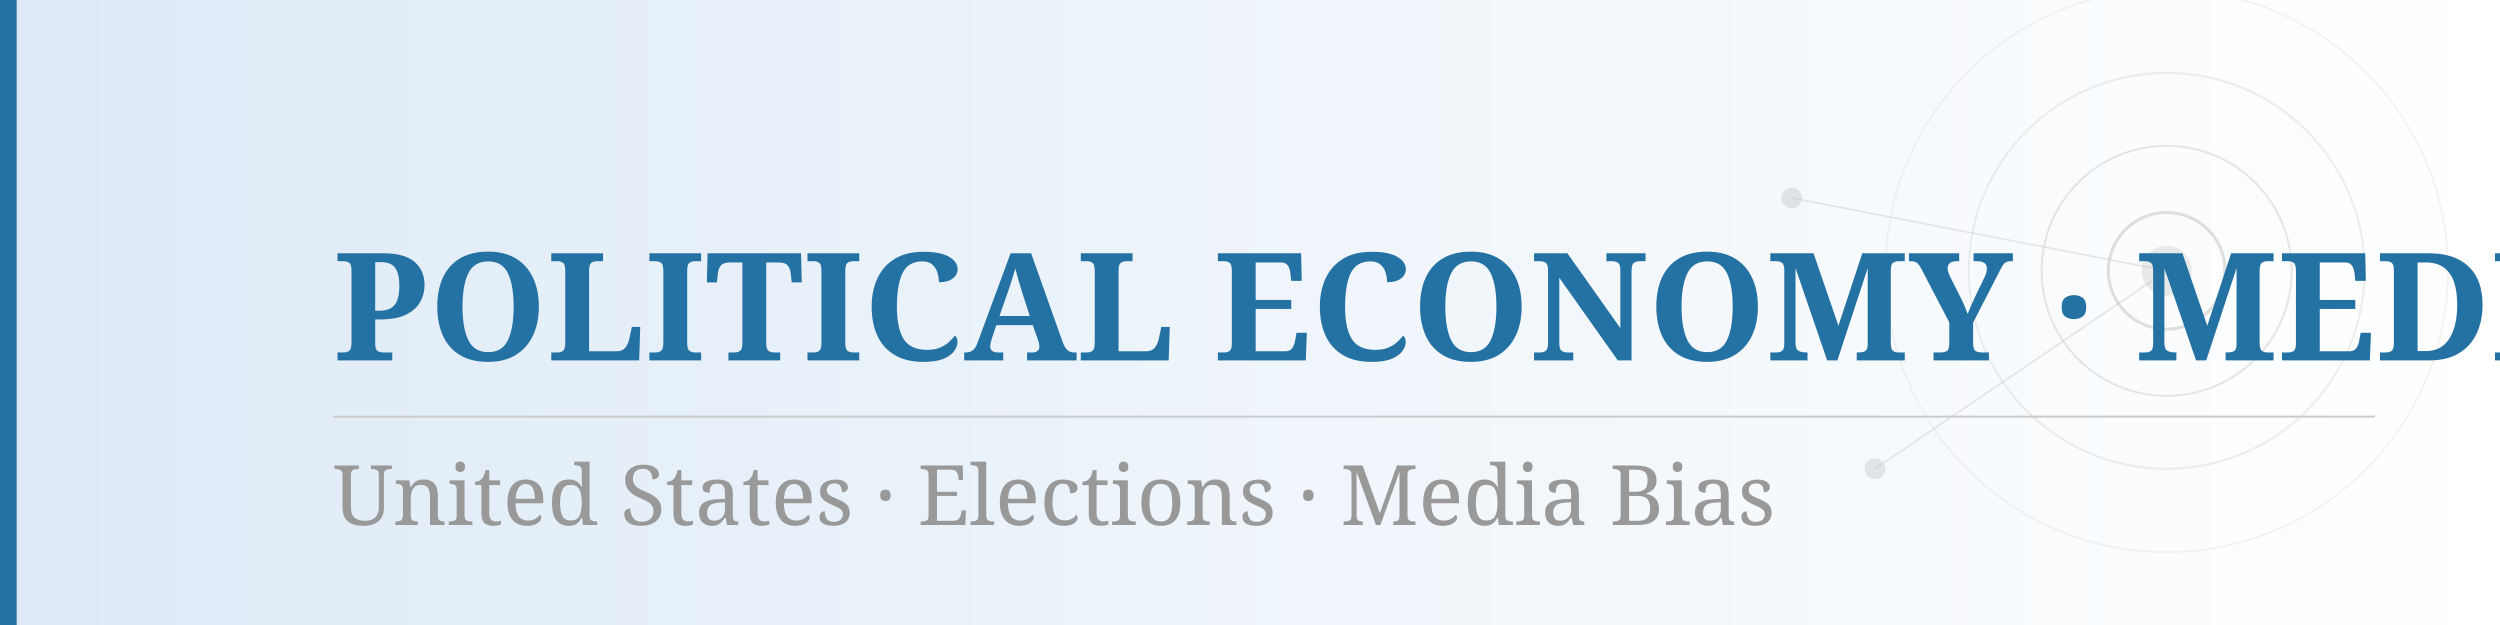
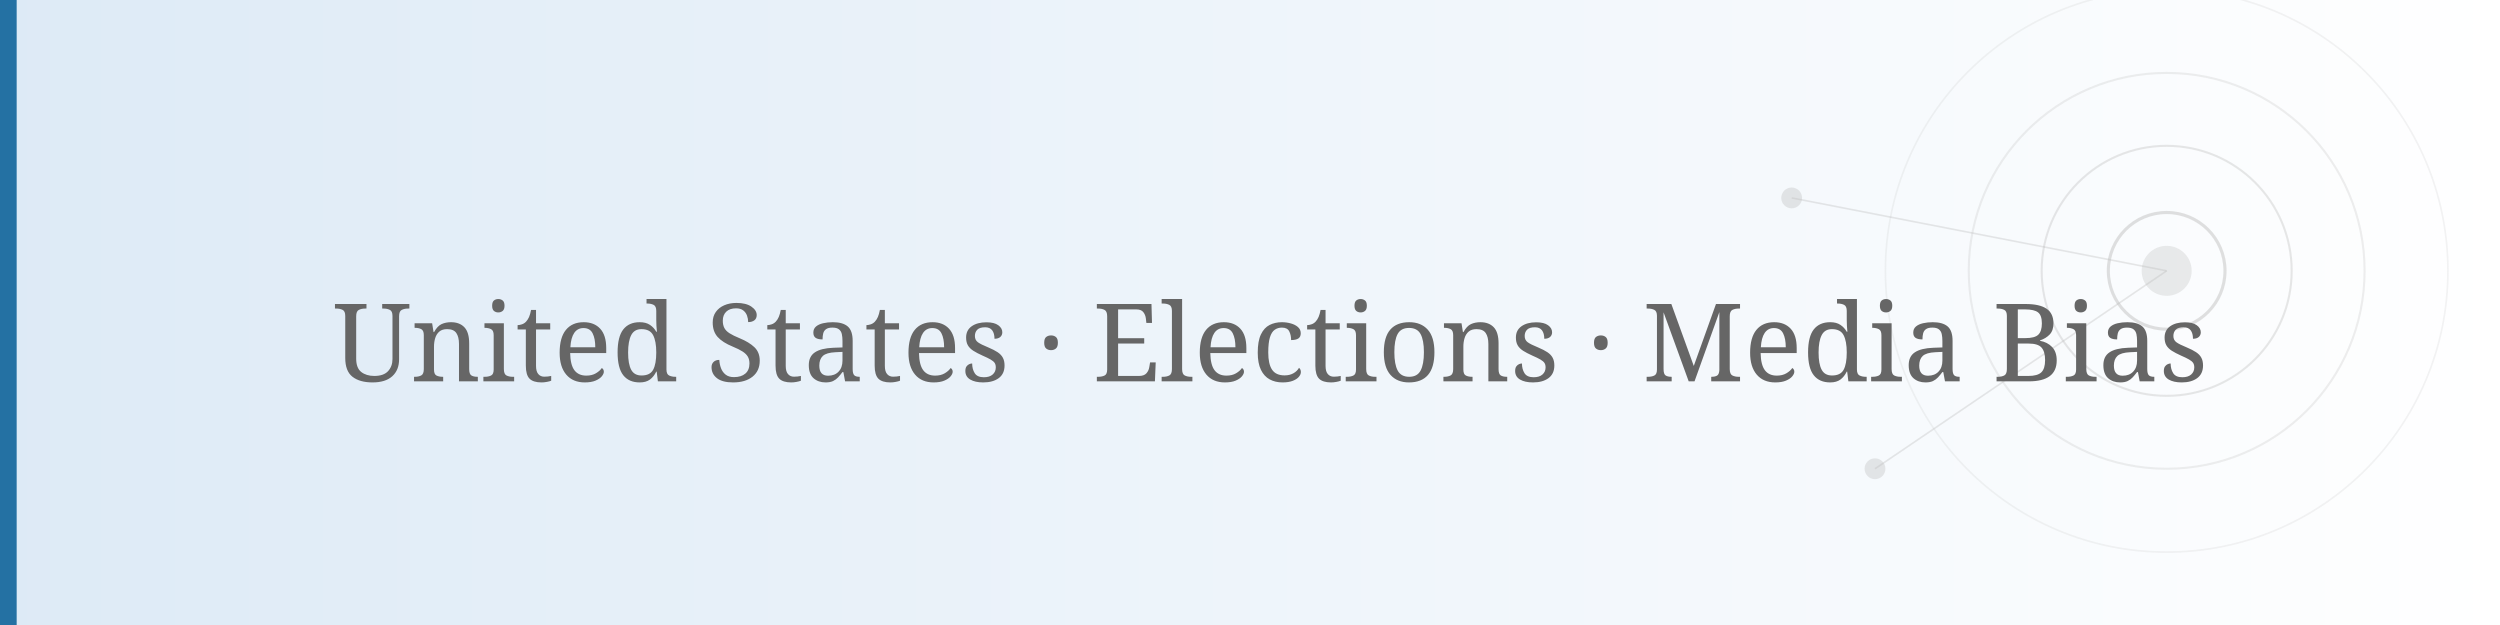
<svg xmlns="http://www.w3.org/2000/svg" viewBox="0 0 1200 300" preserveAspectRatio="xMidYMid meet">
  <defs>
    <linearGradient id="g" x1="0%" y1="0%" x2="100%" y2="0%">
      <stop offset="0%" style="stop-color:#ddeaf6;stop-opacity:1" />
      <stop offset="100%" style="stop-color:#ffffff;stop-opacity:1" />
    </linearGradient>
  </defs>
  <rect width="1200" height="300" fill="url(#g)" />
  <rect x="0" y="0" width="8" height="300" fill="#2471a3" />
  <circle cx="1040" cy="130" r="28" fill="none" stroke="#bbbbbb" stroke-width="1.5" opacity="0.45" />
  <circle cx="1040" cy="130" r="60" fill="none" stroke="#bbbbbb" stroke-width="1" opacity="0.35" />
  <circle cx="1040" cy="130" r="95" fill="none" stroke="#bbbbbb" stroke-width="1" opacity="0.25" />
  <circle cx="1040" cy="130" r="135" fill="none" stroke="#bbbbbb" stroke-width="0.8" opacity="0.18" />
  <circle cx="1040" cy="130" r="12" fill="#bbbbbb" opacity="0.3" />
  <line x1="1040" y1="130" x2="900" y2="225" stroke="#bbbbbb" stroke-width="0.8" opacity="0.35" />
  <line x1="1040" y1="130" x2="860" y2="95" stroke="#bbbbbb" stroke-width="0.8" opacity="0.35" />
  <circle cx="900" cy="225" r="5" fill="#bbbbbb" opacity="0.35" />
  <circle cx="860" cy="95" r="5" fill="#bbbbbb" opacity="0.35" />
-   <text x="160" y="148" font-family="Georgia, serif" font-size="72" font-weight="bold" fill="#2471a3" dominant-baseline="middle" textLength="980" lengthAdjust="spacingAndGlyphs">POLITICAL ECONOMY · MEDIA</text>
-   <line x1="160" y1="200" x2="1140" y2="200" stroke="#cccccc" stroke-width="1" />
-   <text x="160" y="252" font-family="Georgia, serif" font-size="40" fill="#999999" textLength="980" lengthAdjust="spacingAndGlyphs">United States · Elections · Media Bias</text>
+   <text x="160" y="165" font-family="Georgia, serif" font-size="52" fill="#666666" dominant-baseline="middle">United States · Elections · Media Bias</text>
</svg>
